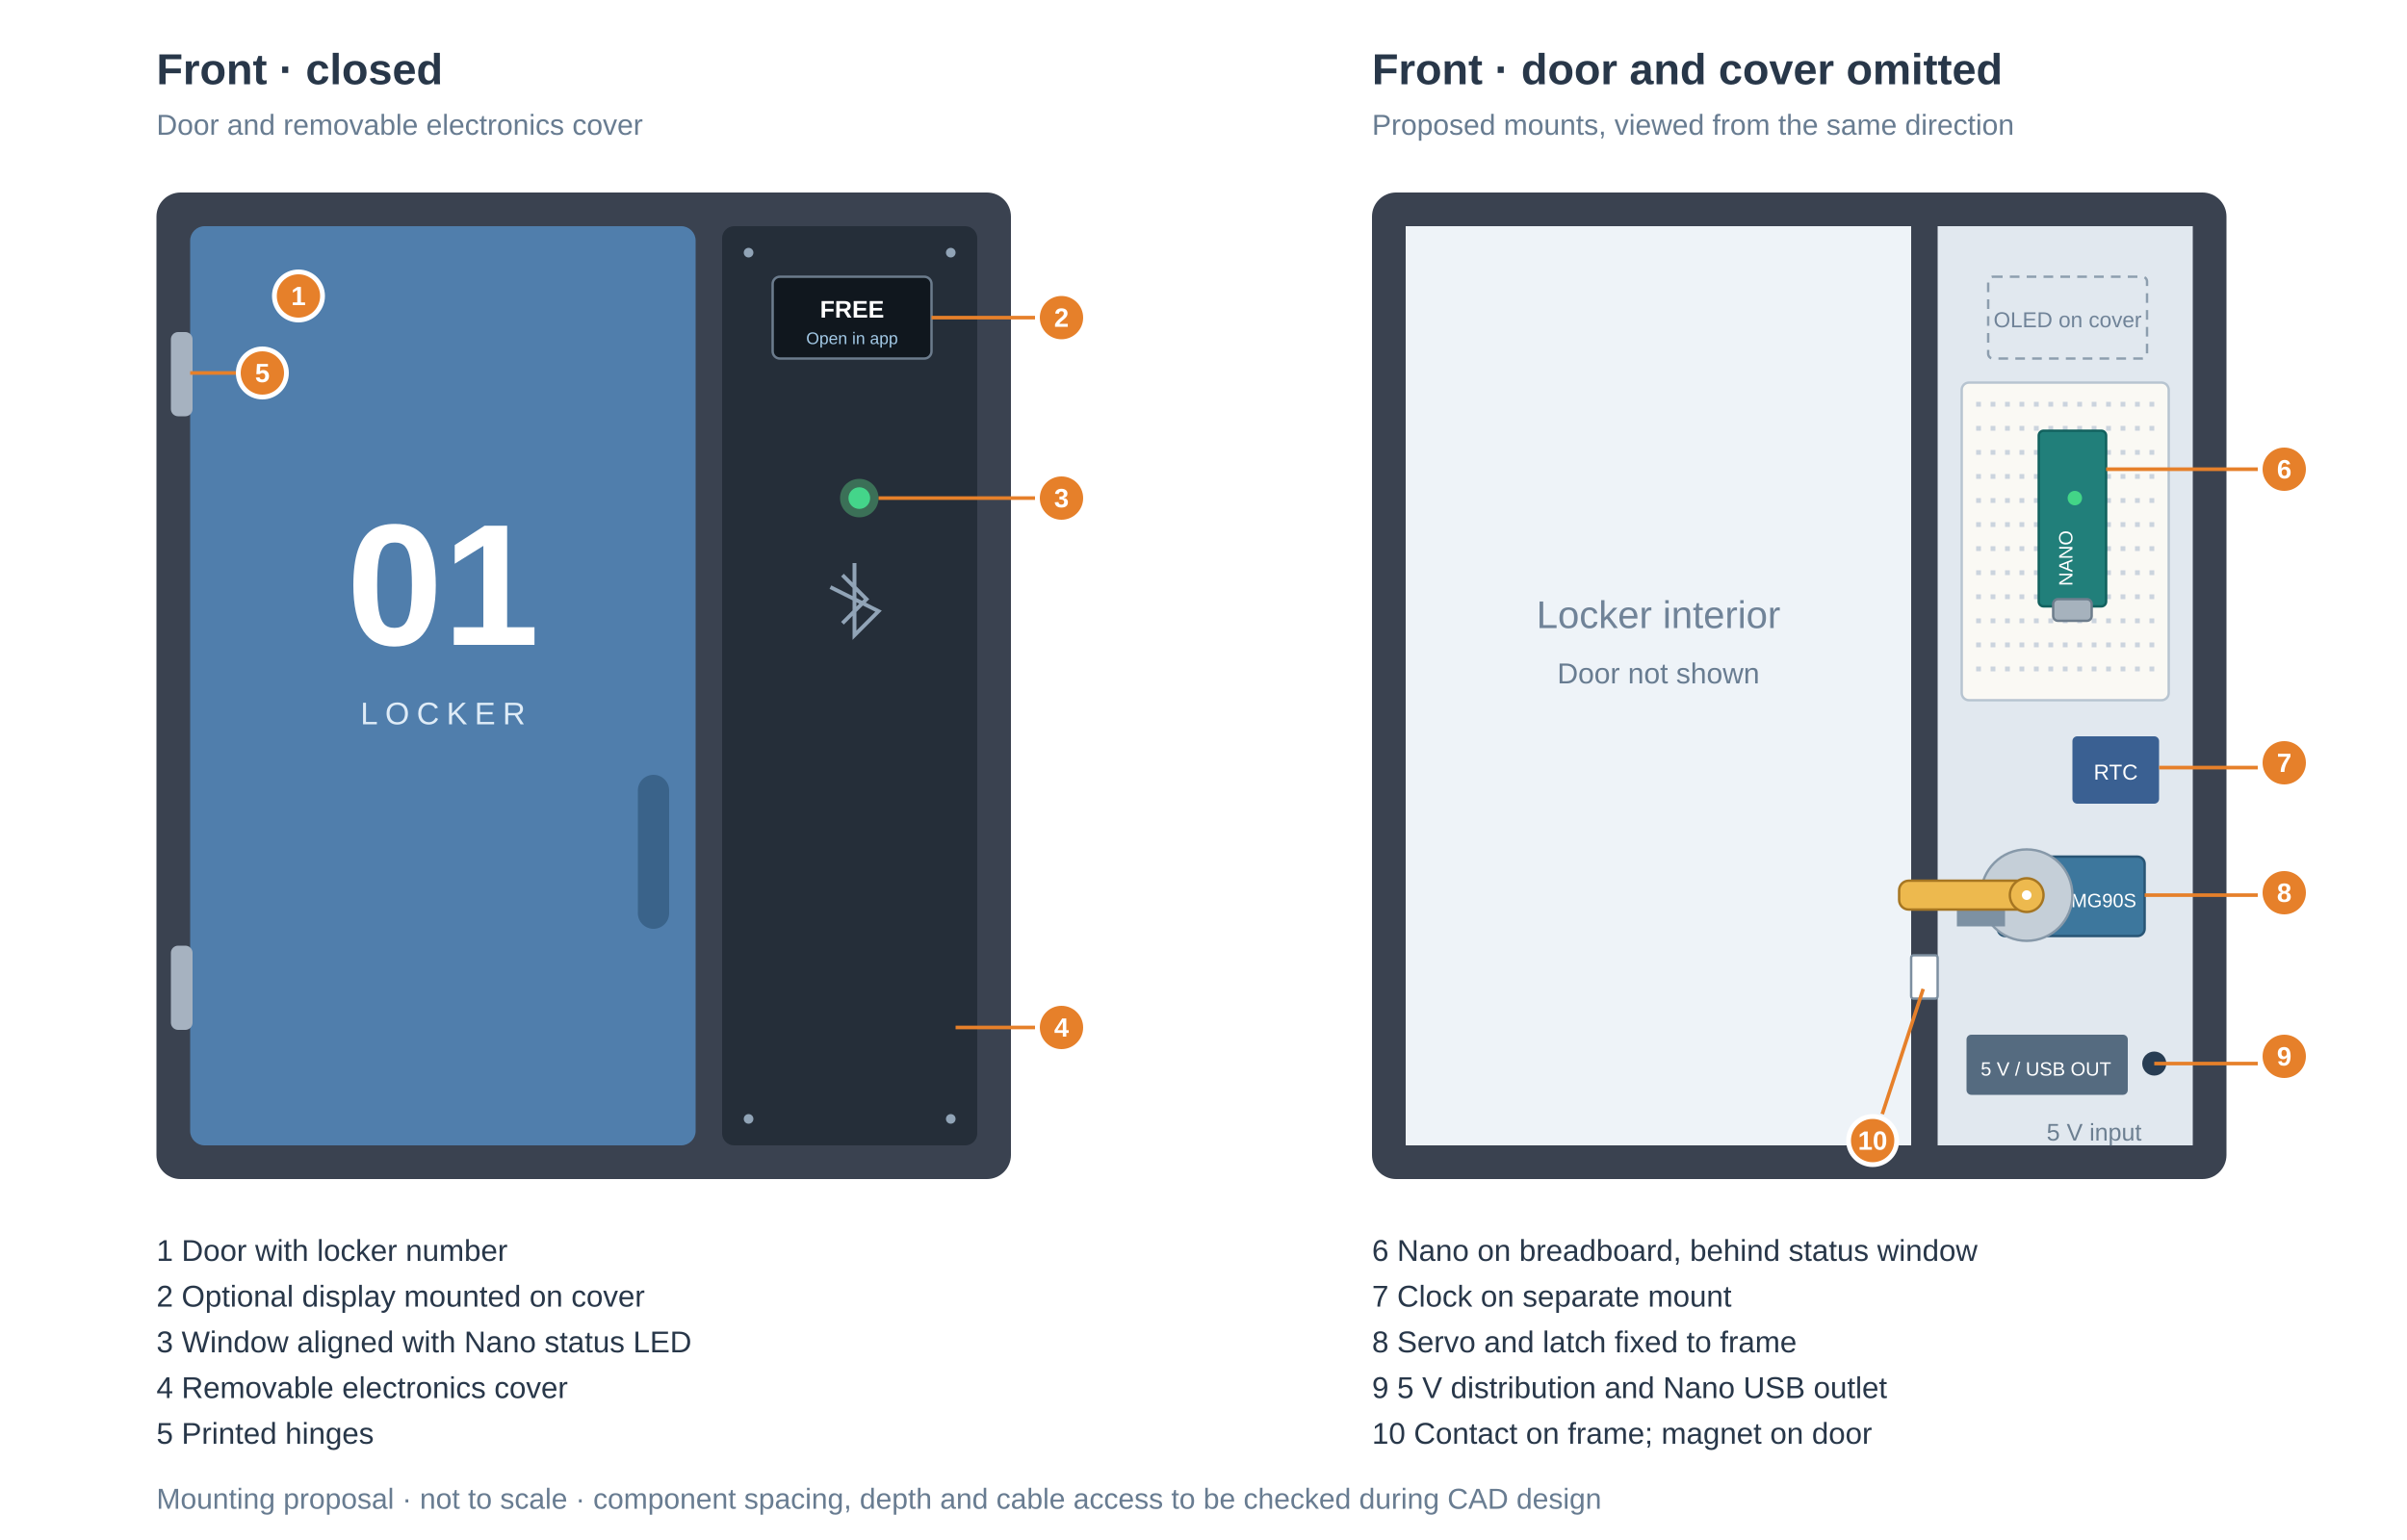
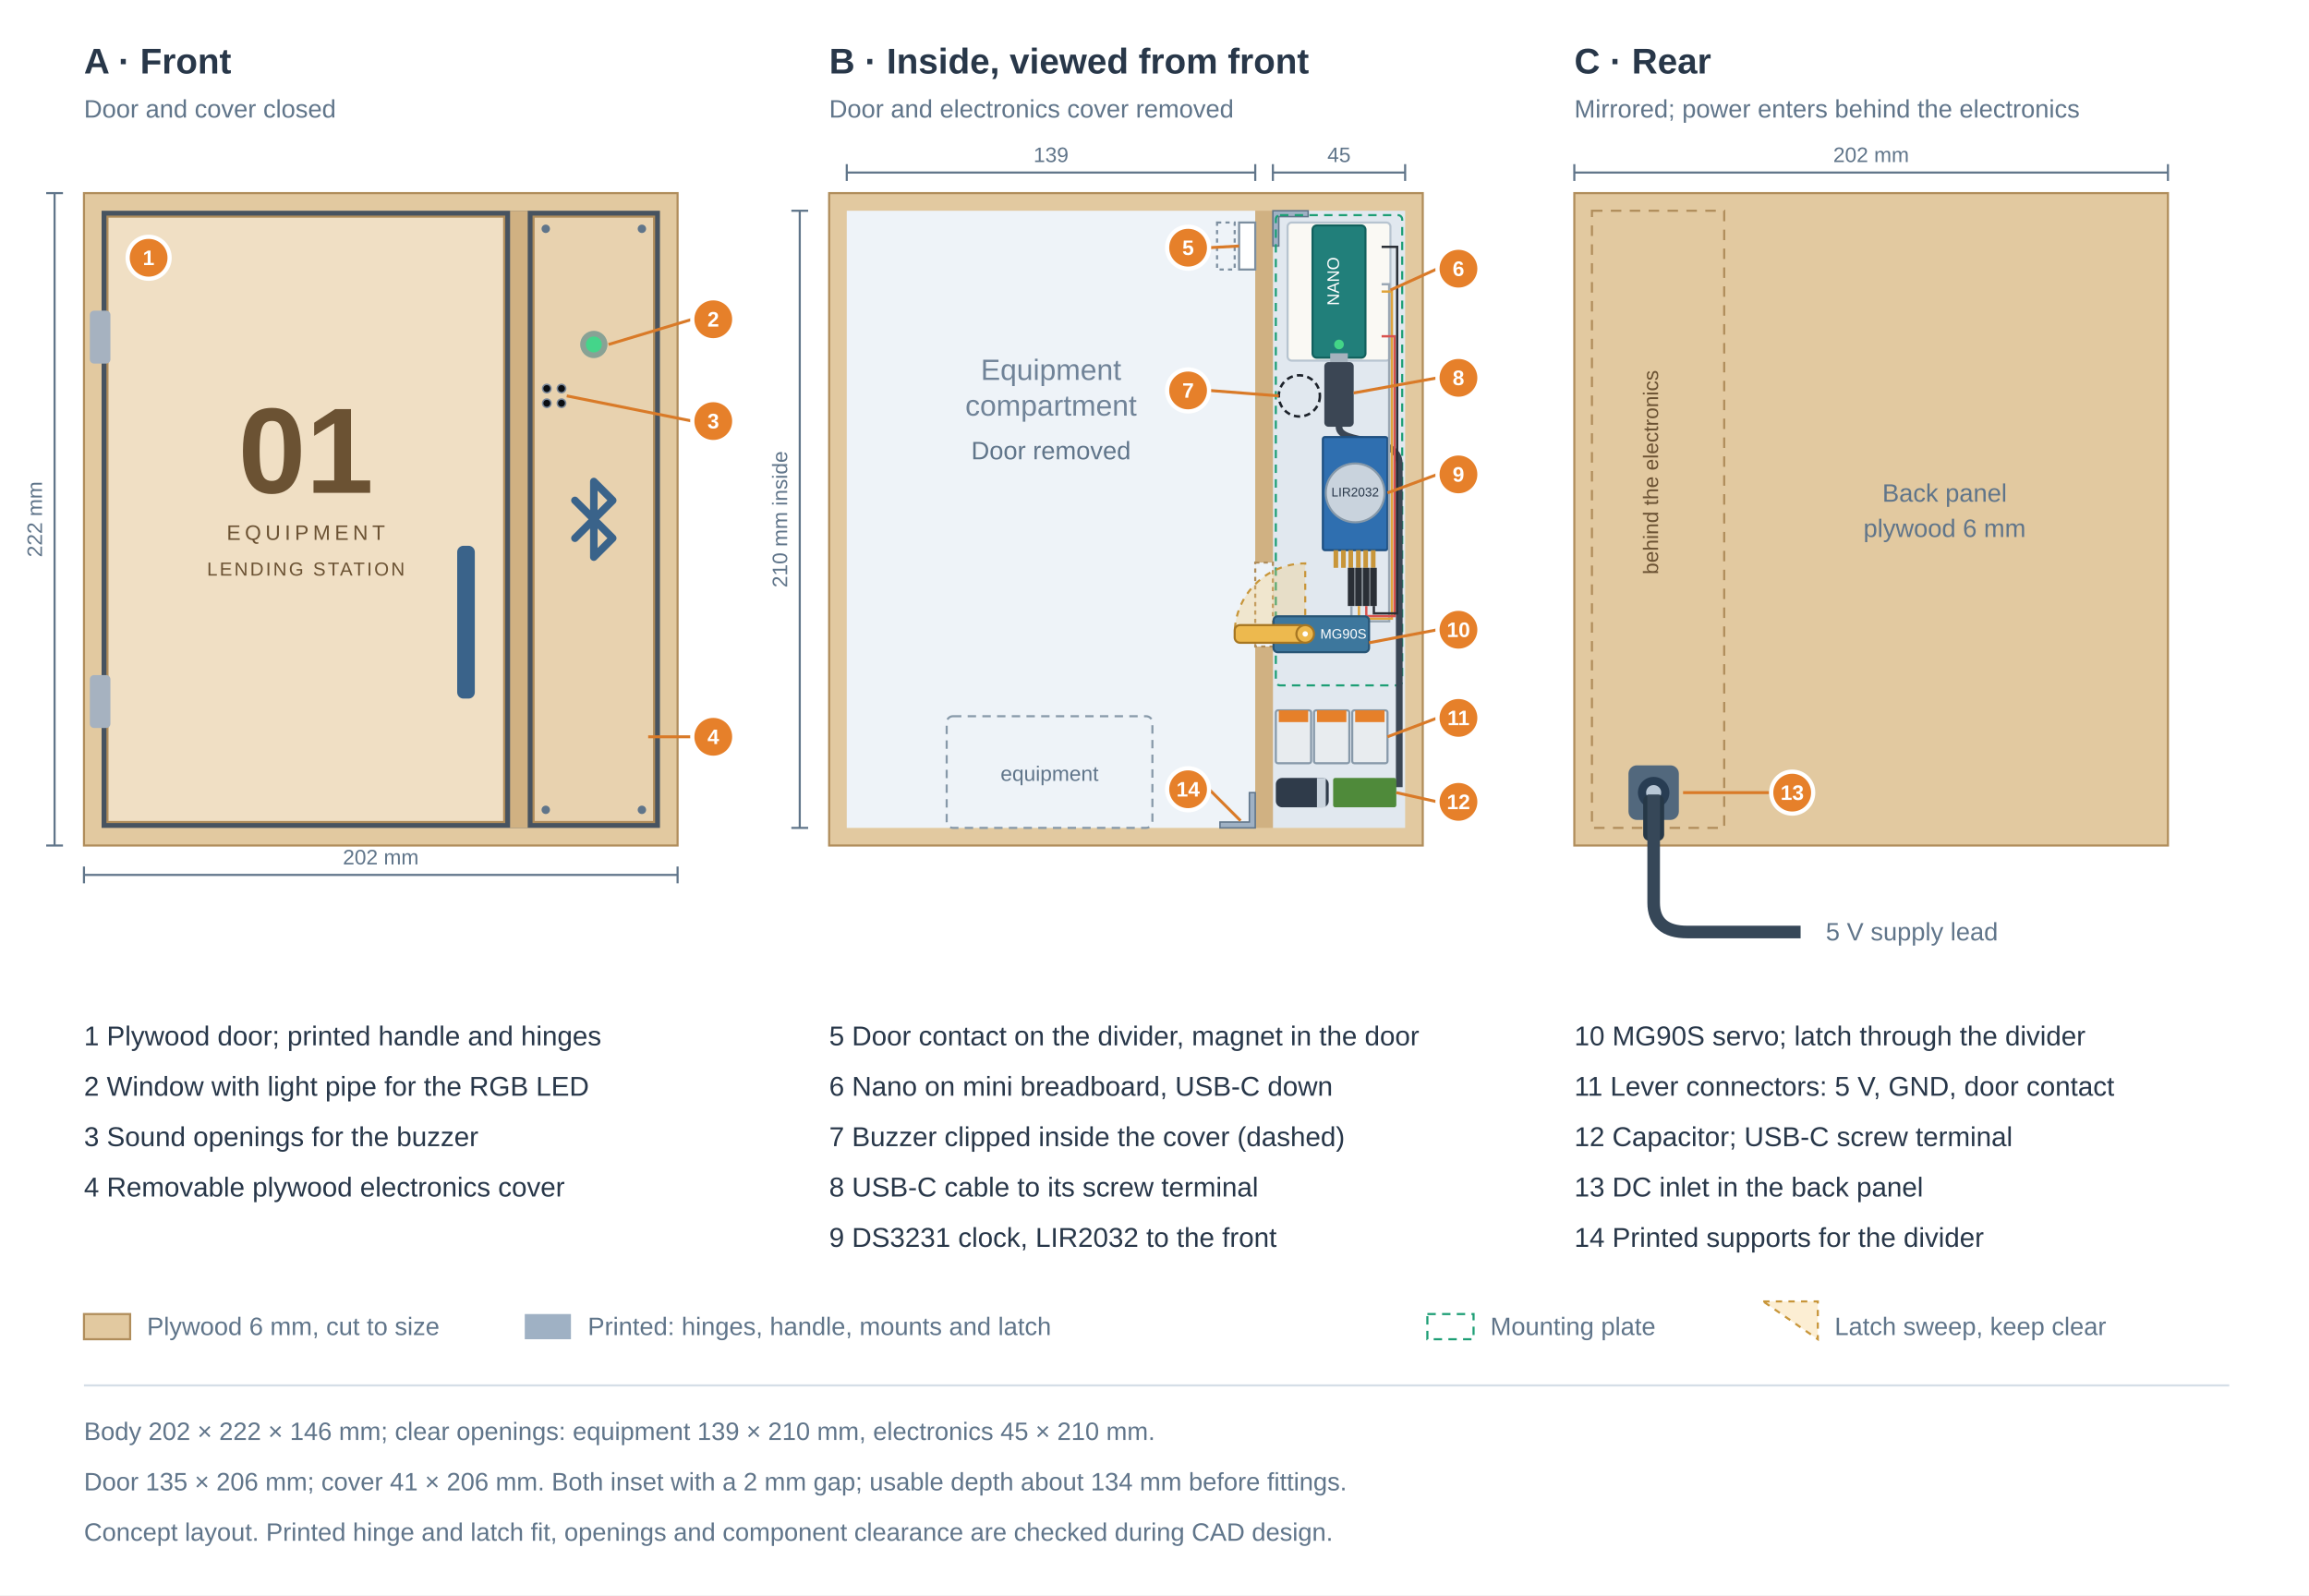
- <svg xmlns="http://www.w3.org/2000/svg" width="2000" height="1280" viewBox="0 0 1000 640" role="img" aria-labelledby="title desc">
+ <svg xmlns="http://www.w3.org/2000/svg" width="2200" height="1520" viewBox="0 0 1100 760" role="img" aria-labelledby="title desc">
  <defs>
    <style>
-     text{font-family:Arial,Helvetica,sans-serif;fill:#283749}
-     .heading{font-size:18px;font-weight:700}.sub{font-size:12px;fill:#687c91}.legend{font-size:12.5px}
-     .tag{fill:#e6802a;stroke:#fff;stroke-width:2}.num{fill:#fff;font-size:11px;font-weight:700;text-anchor:middle;dominant-baseline:central}
-     .line{stroke:#e6802a;stroke-width:1.5;fill:none}
-   </style>
+ text{font-family:Arial,Helvetica,sans-serif;fill:#283749}
+ .h{font-size:17px;font-weight:700}.sub{font-size:12px;fill:#60758a}.legend{font-size:13px}.small{font-size:10px;fill:#60758a}
+ .tag{fill:#e6802a;stroke:white;stroke-width:2}.n{fill:white;font-size:10px;font-weight:bold;text-anchor:middle;dominant-baseline:central}
+ .call{fill:none;stroke:#d97a28;stroke-width:1.4}.dim{stroke:#60758a;stroke-width:1;fill:none}
+ .hole{fill:#0b0e12;stroke:#7a8899;stroke-width:0.7}
+ </style>
  </defs>
-   <rect width="1000" height="640" fill="#fff" />
-   <text x="65" y="35" class="heading">Front · closed</text>
-   <text x="570" y="35" class="heading">Front · door and cover omitted</text>
-   <text x="65" y="56" class="sub">Door and removable electronics cover</text>
-   <text x="570" y="56" class="sub">Proposed mounts, viewed from the same direction</text>
-   <rect x="65" y="80" width="355" height="410" rx="10" fill="#3a4250" />
-   <rect x="79" y="94" width="210" height="382" rx="6" fill="#507eac" />
-   <rect x="300" y="94" width="106" height="382" rx="5" fill="#252e39" />
-   <rect x="71" y="138" width="9" height="35" rx="3" fill="#a6b2c0" />
-   <rect x="71" y="393" width="9" height="35" rx="3" fill="#a6b2c0" />
-   <text x="184" y="268" text-anchor="middle" style="font-size:72px;font-weight:700;fill:#fff">01</text>
-   <text x="184" y="301" text-anchor="middle" style="font-size:13px;letter-spacing:3px;fill:#dfecf7">LOCKER</text>
-   <rect x="265" y="322" width="13" height="64" rx="6.5" fill="#3a638a" />
-   <rect x="321" y="115" width="66" height="34" rx="3" fill="#10171e" stroke="#6c7c8d" />
-   <text x="354" y="132" text-anchor="middle" style="font-size:10px;font-weight:700;fill:#fff">FREE</text>
-   <text x="354" y="143" text-anchor="middle" style="font-size:7px;fill:#a2c9e6">Open in app</text>
-   <circle cx="357" cy="207" r="8" fill="#3b7057" />
-   <circle cx="357" cy="207" r="4.5" fill="#44d58a" />
-   <path d="M350 239 L360 249 L350 259 M355 234 V264 L365 254 L345 244" fill="none" stroke="#91a4b7" stroke-width="1.6" />
-   <circle cx="311" cy="105" r="2" fill="#91a4b7" />
-   <circle cx="395" cy="105" r="2" fill="#91a4b7" />
-   <circle cx="311" cy="465" r="2" fill="#91a4b7" />
-   <circle cx="395" cy="465" r="2" fill="#91a4b7" />
-   <circle cx="124" cy="123" r="10" class="tag" />
-   <text x="124" y="123" class="num">1</text>
-   <path d="M387 132 H430 M365 207 H430 M397 427 H430 M79 155 H98" class="line" />
-   <circle cx="441" cy="132" r="10" class="tag" />
-   <text x="441" y="132" class="num">2</text>
-   <circle cx="441" cy="207" r="10" class="tag" />
-   <text x="441" y="207" class="num">3</text>
-   <circle cx="441" cy="427" r="10" class="tag" />
-   <text x="441" y="427" class="num">4</text>
-   <circle cx="109" cy="155" r="10" class="tag" />
-   <text x="109" y="155" class="num">5</text>
-   <rect x="570" y="80" width="355" height="410" rx="10" fill="#3a4250" />
-   <rect x="584" y="94" width="210" height="382" fill="#eef3f8" />
-   <rect x="805" y="94" width="106" height="382" fill="#e1e8ef" />
-   <text x="689" y="261" text-anchor="middle" style="font-size:16px;fill:#708398">Locker interior</text>
-   <text x="689" y="284" text-anchor="middle" class="sub">Door not shown</text>
-   <rect x="826" y="115" width="66" height="34" rx="2" fill="none" stroke="#8d9eae" stroke-dasharray="4 3" />
-   <text x="859" y="136" text-anchor="middle" style="font-size:9px;fill:#708398">OLED on cover</text>
-   <rect x="815" y="159" width="86" height="132" rx="3" fill="#faf9f4" stroke="#b7c4d0" />
-   <path d="M821 168 H895 M821 178 H895 M821 188 H895 M821 198 H895 M821 208 H895 M821 218 H895 M821 228 H895 M821 238 H895 M821 248 H895 M821 258 H895 M821 268 H895 M821 278 H895" stroke="#cbd4de" stroke-width="2" stroke-dasharray="2 4" />
-   <rect x="847" y="179" width="28" height="73" rx="2" fill="#217f7a" stroke="#12615e" />
-   <circle cx="862" cy="207" r="3" fill="#43d587" />
-   <text x="861" y="232" text-anchor="middle" style="font-size:8px;fill:#fff" transform="rotate(-90 861 232)">NANO</text>
-   <rect x="853" y="249" width="16" height="9" rx="2" fill="#a6b2bd" stroke="#6d7d8c" />
-   <rect x="861" y="306" width="36" height="28" rx="2" fill="#3a6092" />
-   <text x="879" y="324" text-anchor="middle" style="font-size:9px;fill:#fff">RTC</text>
-   <rect x="830" y="356" width="61" height="33" rx="3" fill="#3d779d" stroke="#285575" />
-   <text x="874" y="377" text-anchor="middle" style="font-size:8px;fill:#fff">MG90S</text>
-   <circle cx="842" cy="372" r="19" fill="#c5cfd8" stroke="#8799a9" />
-   <rect x="813" y="378" width="20" height="7" fill="#7d91a3" />
-   <rect x="789" y="366" width="53" height="12" rx="4" fill="#edb94e" stroke="#a67622" />
-   <circle cx="842" cy="372" r="7" fill="#edb94e" stroke="#a67622" />
-   <circle cx="842" cy="372" r="2" fill="#fff" />
-   <rect x="817" y="430" width="67" height="25" rx="2" fill="#556b80" />
-   <text x="850" y="447" text-anchor="middle" style="font-size:8px;fill:#fff">5 V / USB OUT</text>
-   <circle cx="895" cy="442" r="5" fill="#283d53" />
-   <rect x="794" y="397" width="11" height="18" rx="1" fill="#fff" stroke="#7d8fa0" />
-   <text x="870" y="474" text-anchor="middle" style="font-size:10px;fill:#6c7f91">5 V input</text>
-   <path d="M875 195 H938 M897 319 H938 M891 372 H938 M895 442 H938 M799 411 L782 463" class="line" />
-   <circle cx="949" cy="195" r="10" class="tag" />
-   <text x="949" y="195" class="num">6</text>
-   <circle cx="949" cy="317" r="10" class="tag" />
-   <text x="949" y="317" class="num">7</text>
-   <circle cx="949" cy="371" r="10" class="tag" />
-   <text x="949" y="371" class="num">8</text>
-   <circle cx="949" cy="439" r="10" class="tag" />
-   <text x="949" y="439" class="num">9</text>
-   <circle cx="778" cy="474" r="10" class="tag" />
-   <text x="778" y="474" class="num">10</text>
+   <rect width="1100" height="760" fill="white" />
+   <text x="40" y="35" class="h">A · Front</text>
+   <text x="40" y="56" class="sub">Door and cover closed</text>
+   <text x="395" y="35" class="h">B · Inside, viewed from front</text>
+   <text x="395" y="56" class="sub">Door and electronics cover removed</text>
+   <text x="750" y="35" class="h">C · Rear</text>
+   <text x="750" y="56" class="sub">Mirrored; power enters behind the electronics</text>
+   <rect x="40.0" y="92.0" width="282.8" height="310.8" fill="#e2c9a0" stroke="#b08d5b" />
+   <rect x="48.4" y="100.4" width="266.0" height="294.0" fill="#475360" />
+   <rect x="243.0" y="100.4" width="8.4" height="294.0" fill="#d0b182" />
+   <rect x="51.2" y="103.2" width="189.0" height="288.4" fill="#f0dfc4" stroke="#b08d5b" />
+   <rect x="254.2" y="103.2" width="57.4" height="288.4" fill="#e8d2af" stroke="#b08d5b" />
+   <rect x="42.8" y="148.0" width="9.8" height="25.2" fill="#a6b2c0" rx="2" />
+   <rect x="42.8" y="321.6" width="9.8" height="25.2" fill="#a6b2c0" rx="2" />
+   <rect x="217.8" y="260.0" width="8.4" height="72.8" fill="#3a638a" rx="3" />
+   <text x="145.7" y="234.8" text-anchor="middle" style="font-size:58px;font-weight:700;fill:#6b5233">01</text>
+   <text x="145.7" y="257.2" text-anchor="middle" style="font-size:10px;letter-spacing:2px;fill:#6b5233">EQUIPMENT</text>
+   <text x="145.7" y="274.2" text-anchor="middle" style="font-size:9px;letter-spacing:1px;fill:#6b5233">LENDING STATION</text>
+   <circle cx="282.9" cy="164.1" r="6.5" fill="#88a295" />
+   <circle cx="282.9" cy="164.1" r="3.8" fill="#44d58a" />
+   <g class="hole">
+     <circle cx="260.5" cy="185.1" r="2" />
+     <circle cx="260.5" cy="192.1" r="2" />
+     <circle cx="267.5" cy="185.1" r="2" />
+     <circle cx="267.5" cy="192.1" r="2" />
+   </g>
+   <g id="bluetooth-symbol" transform="translate(261.3 225.8) scale(1.8)" fill="none" stroke="#3a638a" stroke-width="2" stroke-linecap="round" stroke-linejoin="round">
+     <path d="m7 7 10 10-5 5V2l5 5L7 17" />
+   </g>
+   <circle cx="260.0" cy="109.0" r="2" fill="#60758a" />
+   <circle cx="305.8" cy="109.0" r="2" fill="#60758a" />
+   <circle cx="260.0" cy="385.8" r="2" fill="#60758a" />
+   <circle cx="305.8" cy="385.8" r="2" fill="#60758a" />
+   <circle cx="70.8" cy="122.8" r="10" class="tag" />
+   <text x="70.8" y="122.8" class="n">1</text>
+   <path d="M289.9 164.1 L329.8 152.1" class="call" />
+   <circle cx="339.8" cy="152.1" r="10" class="tag" />
+   <text x="339.8" y="152.1" class="n">2</text>
+   <path d="M270.0 188.6 L329.8 200.6" class="call" />
+   <circle cx="339.8" cy="200.6" r="10" class="tag" />
+   <text x="339.8" y="200.6" class="n">3</text>
+   <path d="M308.8 351.0 H329.8" class="call" />
+   <circle cx="339.8" cy="351.0" r="10" class="tag" />
+   <text x="339.8" y="351.0" class="n">4</text>
+   <path d="M40.0 416.8 H322.8 M40.0 412.8 V420.8 M322.8 412.8 V420.8" class="dim" />
+   <text x="181.4" y="411.8" text-anchor="middle" class="small">202 mm</text>
+   <path d="M26.0 92.0 V402.8 M22.0 92.0 H30.0 M22.0 402.8 H30.0" class="dim" />
+   <text x="20.0" y="247.4" text-anchor="middle" transform="rotate(-90 20.0 247.4)" class="small">222 mm</text>
+   <rect x="395.0" y="92.0" width="282.8" height="310.8" fill="#e2c9a0" stroke="#b08d5b" />
+   <rect x="403.4" y="100.4" width="194.6" height="294.0" fill="#eef3f8" />
+   <rect x="606.4" y="100.4" width="63.0" height="294.0" fill="#e1e8ef" />
+   <rect x="598.0" y="100.4" width="8.4" height="294.0" fill="#d0b182" />
+   <rect x="598.0" y="268.0" width="8.4" height="40.0" fill="#eef3f8" stroke="#b08d5b" stroke-dasharray="2 2" />
+   <g id="divider-supports" fill="#9fb1c4" stroke="#60758a" stroke-width="0.7">
+     <path d="M606.4 100.4 H623.2 V103.2 H609.2 V117.2 H606.4 Z" />
+     <path d="M595.2 377.6 H598.0 V394.4 H581.2 V391.6 H595.2 Z" />
+   </g>
+   <text x="500.7" y="181.0" text-anchor="middle" style="font-size:14px;fill:#708398">Equipment</text>
+   <text x="500.7" y="198.0" text-anchor="middle" style="font-size:14px;fill:#708398">compartment</text>
+   <text x="500.7" y="218.8" text-anchor="middle" class="sub">Door removed</text>
+   <rect x="607.8" y="102.5" width="60.2" height="224.0" rx="2" fill="none" stroke="#1d9e75" stroke-width="1" stroke-dasharray="4 3" />
+   <rect x="590.3" y="106.0" width="7.7" height="22.4" fill="white" stroke="#7d8fa0" />
+   <rect x="579.8" y="106.0" width="8.4" height="22.4" fill="#eef3f8" stroke="#7d8fa0" stroke-dasharray="2 2" />
+   <rect x="613.4" y="106.0" width="49.0" height="65.8" rx="2" fill="#faf9f4" stroke="#b7c4d0" />
+   <rect x="625.3" y="107.4" width="25.2" height="63.0" rx="2" fill="#217f7a" stroke="#12615e" />
+   <text x="637.9" y="134.0" text-anchor="middle" transform="rotate(-90 637.9 134.0)" style="font-size:8px;fill:white">NANO</text>
+   <rect x="633.7" y="168.3" width="8.4" height="4.2" fill="#a6b2bd" />
+   <circle cx="637.9" cy="164.1" r="2.3" fill="#43d587" />
+   <rect x="630.9" y="172.5" width="14.0" height="30.8" rx="2" fill="#3b4654" />
+   <path d="M637.9 203.3 C637.9 212.4 666.6 206.8 666.6 220.8 V373.4 H665.2" fill="none" stroke="#3b4654" stroke-width="3.2" stroke-linecap="round" />
+   <circle cx="619.0" cy="188.6" r="9.8" fill="none" stroke="#1d232b" stroke-width="1.2" stroke-dasharray="3 2" />
+   <path d="M621.8 302.0 L588.2 302.0 A33.6 33.6 0 0 1 621.8 268.4 Z" fill="#f3c46b" fill-opacity="0.3" stroke="#c8963a" stroke-width="1" stroke-dasharray="3 3" />
+   <rect x="630.2" y="208.2" width="30.8" height="53.9" rx="1" fill="#2f6fb0" stroke="#1e4f80" />
+   <circle cx="645.6" cy="234.8" r="14.0" fill="#c9d3dd" stroke="#8799a9" />
+   <text x="645.6" y="236.5" text-anchor="middle" style="font-size:6px;fill:#283749">LIR2032</text>
+   <rect x="635.3" y="262.1" width="2.2" height="8.4" fill="#c8963a" />
+   <rect x="638.9" y="262.1" width="2.2" height="8.4" fill="#c8963a" />
+   <rect x="642.4" y="262.1" width="2.2" height="8.4" fill="#c8963a" />
+   <rect x="646.0" y="262.1" width="2.2" height="8.4" fill="#c8963a" />
+   <rect x="649.5" y="262.1" width="2.2" height="8.4" fill="#c8963a" />
+   <rect x="653.1" y="262.1" width="2.2" height="8.4" fill="#c8963a" />
+   <rect x="642.1" y="270.5" width="3.2" height="18.2" fill="#2a2f36" />
+   <rect x="645.6" y="270.5" width="3.2" height="18.2" fill="#2a2f36" />
+   <rect x="649.2" y="270.5" width="3.2" height="18.2" fill="#2a2f36" />
+   <rect x="652.7" y="270.5" width="3.2" height="18.2" fill="#2a2f36" />
+   <path d="M643.8 288.7 V296.0 H661.8 V135.4 H658.2" fill="none" stroke="#9aa7b4" stroke-width="1.1" />
+   <path d="M647.4 288.7 V294.7 H663.1 V138.9 H658.2" fill="none" stroke="#e0a43a" stroke-width="1.1" />
+   <path d="M650.9 288.7 V293.5 H664.4 V160.2 H658.2" fill="none" stroke="#d9534f" stroke-width="1.1" />
+   <path d="M654.5 288.7 V292.2 H665.6 V117.6 H658.2" fill="none" stroke="#2a2f36" stroke-width="1.1" />
+   <rect x="606.7" y="293.6" width="45.5" height="17.1" rx="2" fill="#3d779d" stroke="#285575" />
+   <text x="640.0" y="304.2" text-anchor="middle" style="font-size:6.5px;fill:white">MG90S</text>
+   <rect x="588.2" y="297.8" width="33.6" height="8.4" rx="2.5" fill="#edb94e" stroke="#a67622" />
+   <circle cx="621.8" cy="302.0" r="4.2" fill="#edb94e" stroke="#a67622" />
+   <circle cx="621.8" cy="302.0" r="1.3" fill="white" />
+   <rect x="607.8" y="338.4" width="16.8" height="25.2" rx="1" fill="#e8ecef" stroke="#8799a9" />
+   <rect x="609.2" y="338.4" width="14.0" height="5.6" fill="#e6802a" />
+   <rect x="626.0" y="338.4" width="16.8" height="25.2" rx="1" fill="#e8ecef" stroke="#8799a9" />
+   <rect x="627.4" y="338.4" width="14.0" height="5.6" fill="#e6802a" />
+   <rect x="644.2" y="338.4" width="16.8" height="25.2" rx="1" fill="#e8ecef" stroke="#8799a9" />
+   <rect x="645.6" y="338.4" width="14.0" height="5.6" fill="#e6802a" />
+   <rect x="607.8" y="370.6" width="25.2" height="14.0" rx="3" fill="#2f3b4a" />
+   <rect x="627.4" y="370.6" width="4.2" height="14.0" fill="#c9d3dd" />
+   <rect x="635.1" y="370.6" width="30.1" height="14.0" rx="1" fill="#4f8a3a" />
+   <rect x="451.0" y="341.2" width="98.0" height="53.2" rx="3" fill="none" stroke="#8799a9" stroke-dasharray="4 3" />
+   <text x="500.0" y="372.0" text-anchor="middle" class="small">equipment</text>
+   <path d="M662.4 138.2 L684.8 128" class="call" />
+   <circle cx="694.8" cy="128" r="10" class="tag" />
+   <text x="694.8" y="128" class="n">6</text>
+   <path d="M644.9 187.2 L684.8 180" class="call" />
+   <circle cx="694.8" cy="180" r="10" class="tag" />
+   <text x="694.8" y="180" class="n">8</text>
+   <path d="M661.0 234.8 L684.8 226" class="call" />
+   <circle cx="694.8" cy="226" r="10" class="tag" />
+   <text x="694.8" y="226" class="n">9</text>
+   <path d="M652.2 306.2 L684.8 300" class="call" />
+   <circle cx="694.8" cy="300" r="10" class="tag" />
+   <text x="694.8" y="300" class="n">10</text>
+   <path d="M661.0 351.0 L684.8 342" class="call" />
+   <circle cx="694.8" cy="342" r="10" class="tag" />
+   <text x="694.8" y="342" class="n">11</text>
+   <path d="M665.2 377.6 L684.8 382" class="call" />
+   <circle cx="694.8" cy="382" r="10" class="tag" />
+   <text x="694.8" y="382" class="n">12</text>
+   <path d="M590.3 117.2 L576 118" class="call" />
+   <circle cx="566" cy="118" r="10" class="tag" />
+   <text x="566" y="118" class="n">5</text>
+   <path d="M609.2 188.6 L576 186" class="call" />
+   <circle cx="566" cy="186" r="10" class="tag" />
+   <text x="566" y="186" class="n">7</text>
+   <path d="M591.0 391.0 L576 376" class="call" />
+   <circle cx="566" cy="376" r="10" class="tag" />
+   <text x="566" y="376" class="n">14</text>
+   <path d="M403.4 82.2 H598.0 M403.4 78.2 V86.2 M598.0 78.2 V86.2" class="dim" />
+   <text x="500.7" y="77.2" text-anchor="middle" class="small">139</text>
+   <path d="M606.4 82.2 H669.4 M606.4 78.2 V86.2 M669.4 78.2 V86.2" class="dim" />
+   <text x="637.9" y="77.2" text-anchor="middle" class="small">45</text>
+   <path d="M381.0 100.4 V394.4 M377.0 100.4 H385.0 M377.0 394.4 H385.0" class="dim" />
+   <text x="375.0" y="247.4" text-anchor="middle" transform="rotate(-90 375.0 247.4)" class="small">210 mm inside</text>
+   <rect x="750.0" y="92.0" width="282.8" height="310.8" fill="#e2c9a0" stroke="#b08d5b" />
+   <rect x="758.4" y="100.4" width="63.0" height="294.0" fill="none" stroke="#b08d5b" stroke-dasharray="5 4" />
+   <text x="926.4" y="239.0" text-anchor="middle" class="sub">Back panel</text>
+   <text x="926.4" y="255.8" text-anchor="middle" class="sub">plywood 6 mm</text>
+   <text x="789.9" y="225.0" text-anchor="middle" transform="rotate(-90 789.9 225.0)" style="font-size:10px;fill:#6b5233">behind the electronics</text>
+   <rect x="775.8" y="364.6" width="24" height="26" rx="4" fill="#52687d" />
+   <circle cx="787.8" cy="377.6" r="7.5" fill="#283d53" />
+   <circle cx="787.8" cy="377.6" r="3.6" fill="#b8c7d6" />
+   <rect x="782.8" y="378.6" width="10" height="22" rx="3" fill="#263847" />
+   <path d="M787.8 378.6 V430 Q787.8 444 803.8 444 H857.8" fill="none" stroke="#364758" stroke-width="6" />
+   <text x="869.8" y="448" class="sub">5 V supply lead</text>
+   <path d="M801.8 377.6 H842.8" class="call" />
+   <circle cx="853.8" cy="377.6" r="10" class="tag" />
+   <text x="853.8" y="377.6" class="n">13</text>
+   <path d="M750.0 82.2 H1032.8 M750.0 78.2 V86.2 M1032.8 78.2 V86.2" class="dim" />
+   <text x="891.4" y="77.2" text-anchor="middle" class="small">202 mm</text>
  <g class="legend">
-     <text x="65" y="524">1  Door with locker number</text>
-     <text x="65" y="543">2  Optional display mounted on cover</text>
-     <text x="65" y="562">3  Window aligned with Nano status LED</text>
-     <text x="65" y="581">4  Removable electronics cover</text>
-     <text x="65" y="600">5  Printed hinges</text>
-     <text x="570" y="524">6  Nano on breadboard, behind status window</text>
-     <text x="570" y="543">7  Clock on separate mount</text>
-     <text x="570" y="562">8  Servo and latch fixed to frame</text>
-     <text x="570" y="581">9  5 V distribution and Nano USB outlet</text>
-     <text x="570" y="600">10  Contact on frame; magnet on door</text>
+     <text x="40" y="498">1  Plywood door; printed handle and hinges</text>
+     <text x="40" y="522">2  Window with light pipe for the RGB LED</text>
+     <text x="40" y="546">3  Sound openings for the buzzer</text>
+     <text x="40" y="570">4  Removable plywood electronics cover</text>
+     <text x="395" y="498">5  Door contact on the divider, magnet in the door</text>
+     <text x="395" y="522">6  Nano on mini breadboard, USB-C down</text>
+     <text x="395" y="546">7  Buzzer clipped inside the cover (dashed)</text>
+     <text x="395" y="570">8  USB-C cable to its screw terminal</text>
+     <text x="395" y="594">9  DS3231 clock, LIR2032 to the front</text>
+     <text x="750" y="498">10  MG90S servo; latch through the divider</text>
+     <text x="750" y="522">11  Lever connectors: 5 V, GND, door contact</text>
+     <text x="750" y="546">12  Capacitor; USB-C screw terminal</text>
+     <text x="750" y="570">13  DC inlet in the back panel</text>
+     <text x="750" y="594">14  Printed supports for the divider</text>
  </g>
-   <text x="65" y="627" class="sub">Mounting proposal · not to scale · component spacing, depth and cable access to be checked during CAD design</text>
+   <rect x="40" y="626" width="22" height="12" fill="#e2c9a0" stroke="#b08d5b" />
+   <text x="70" y="636" class="sub">Plywood 6 mm, cut to size</text>
+   <rect x="250" y="626" width="22" height="12" fill="#9fb1c4" />
+   <text x="280" y="636" class="sub">Printed: hinges, handle, mounts and latch</text>
+   <rect x="680" y="626" width="22" height="12" fill="none" stroke="#1d9e75" stroke-dasharray="4 3" />
+   <text x="710" y="636" class="sub">Mounting plate</text>
+   <path d="M840 620 L866 620 L866 638 Z" fill="#f3c46b" fill-opacity="0.3" stroke="#c8963a" stroke-dasharray="3 3" />
+   <text x="874" y="636" class="sub">Latch sweep, keep clear</text>
+   <path d="M40 660 H1062" stroke="#d5dee7" />
+   <text x="40" y="686" class="sub">Body 202 × 222 × 146 mm; clear openings: equipment 139 × 210 mm, electronics 45 × 210 mm.</text>
+   <text x="40" y="710" class="sub">Door 135 × 206 mm; cover 41 × 206 mm. Both inset with a 2 mm gap; usable depth about 134 mm before fittings.</text>
+   <text x="40" y="734" class="sub">Concept layout. Printed hinge and latch fit, openings and component clearance are checked during CAD design.</text>
</svg>
